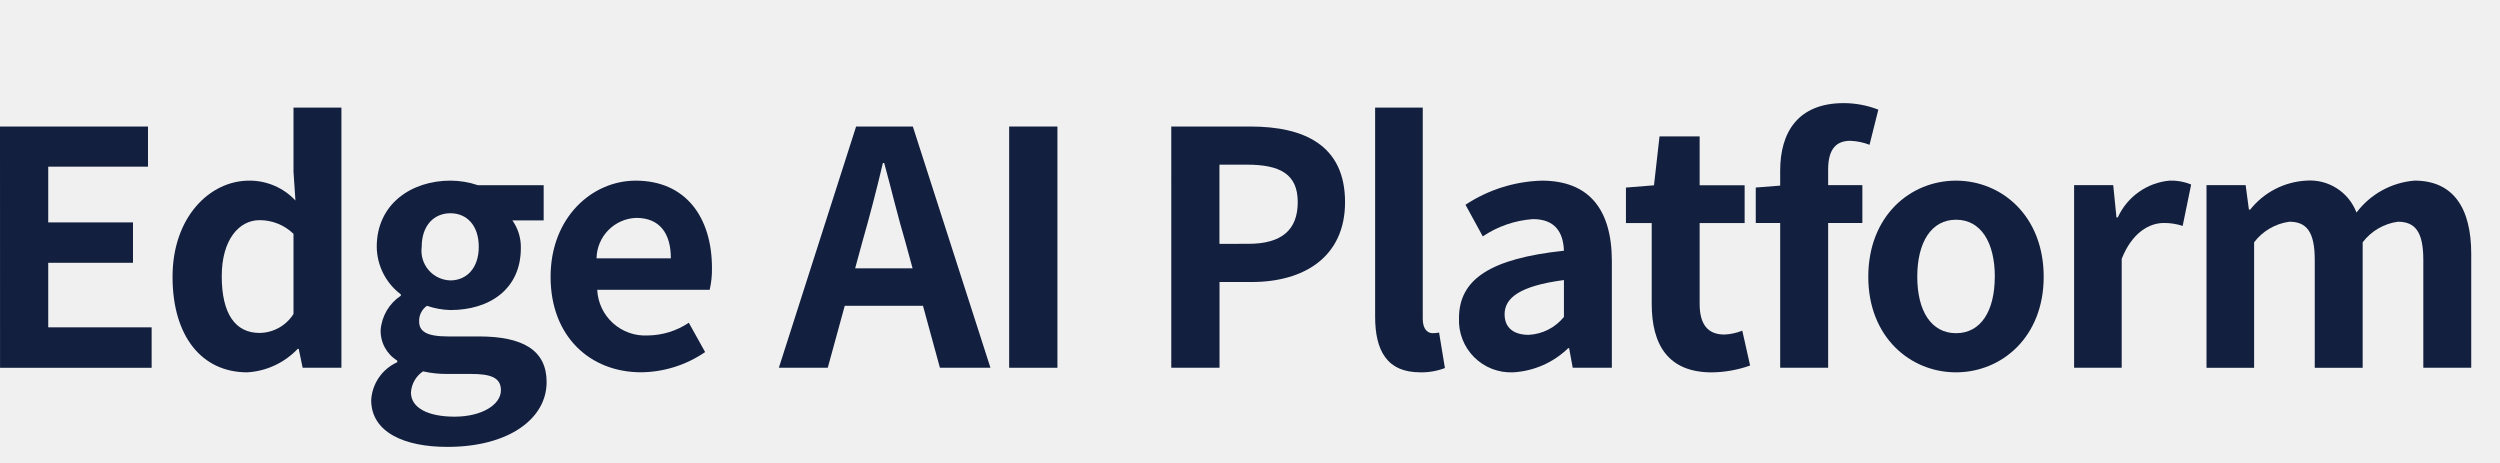
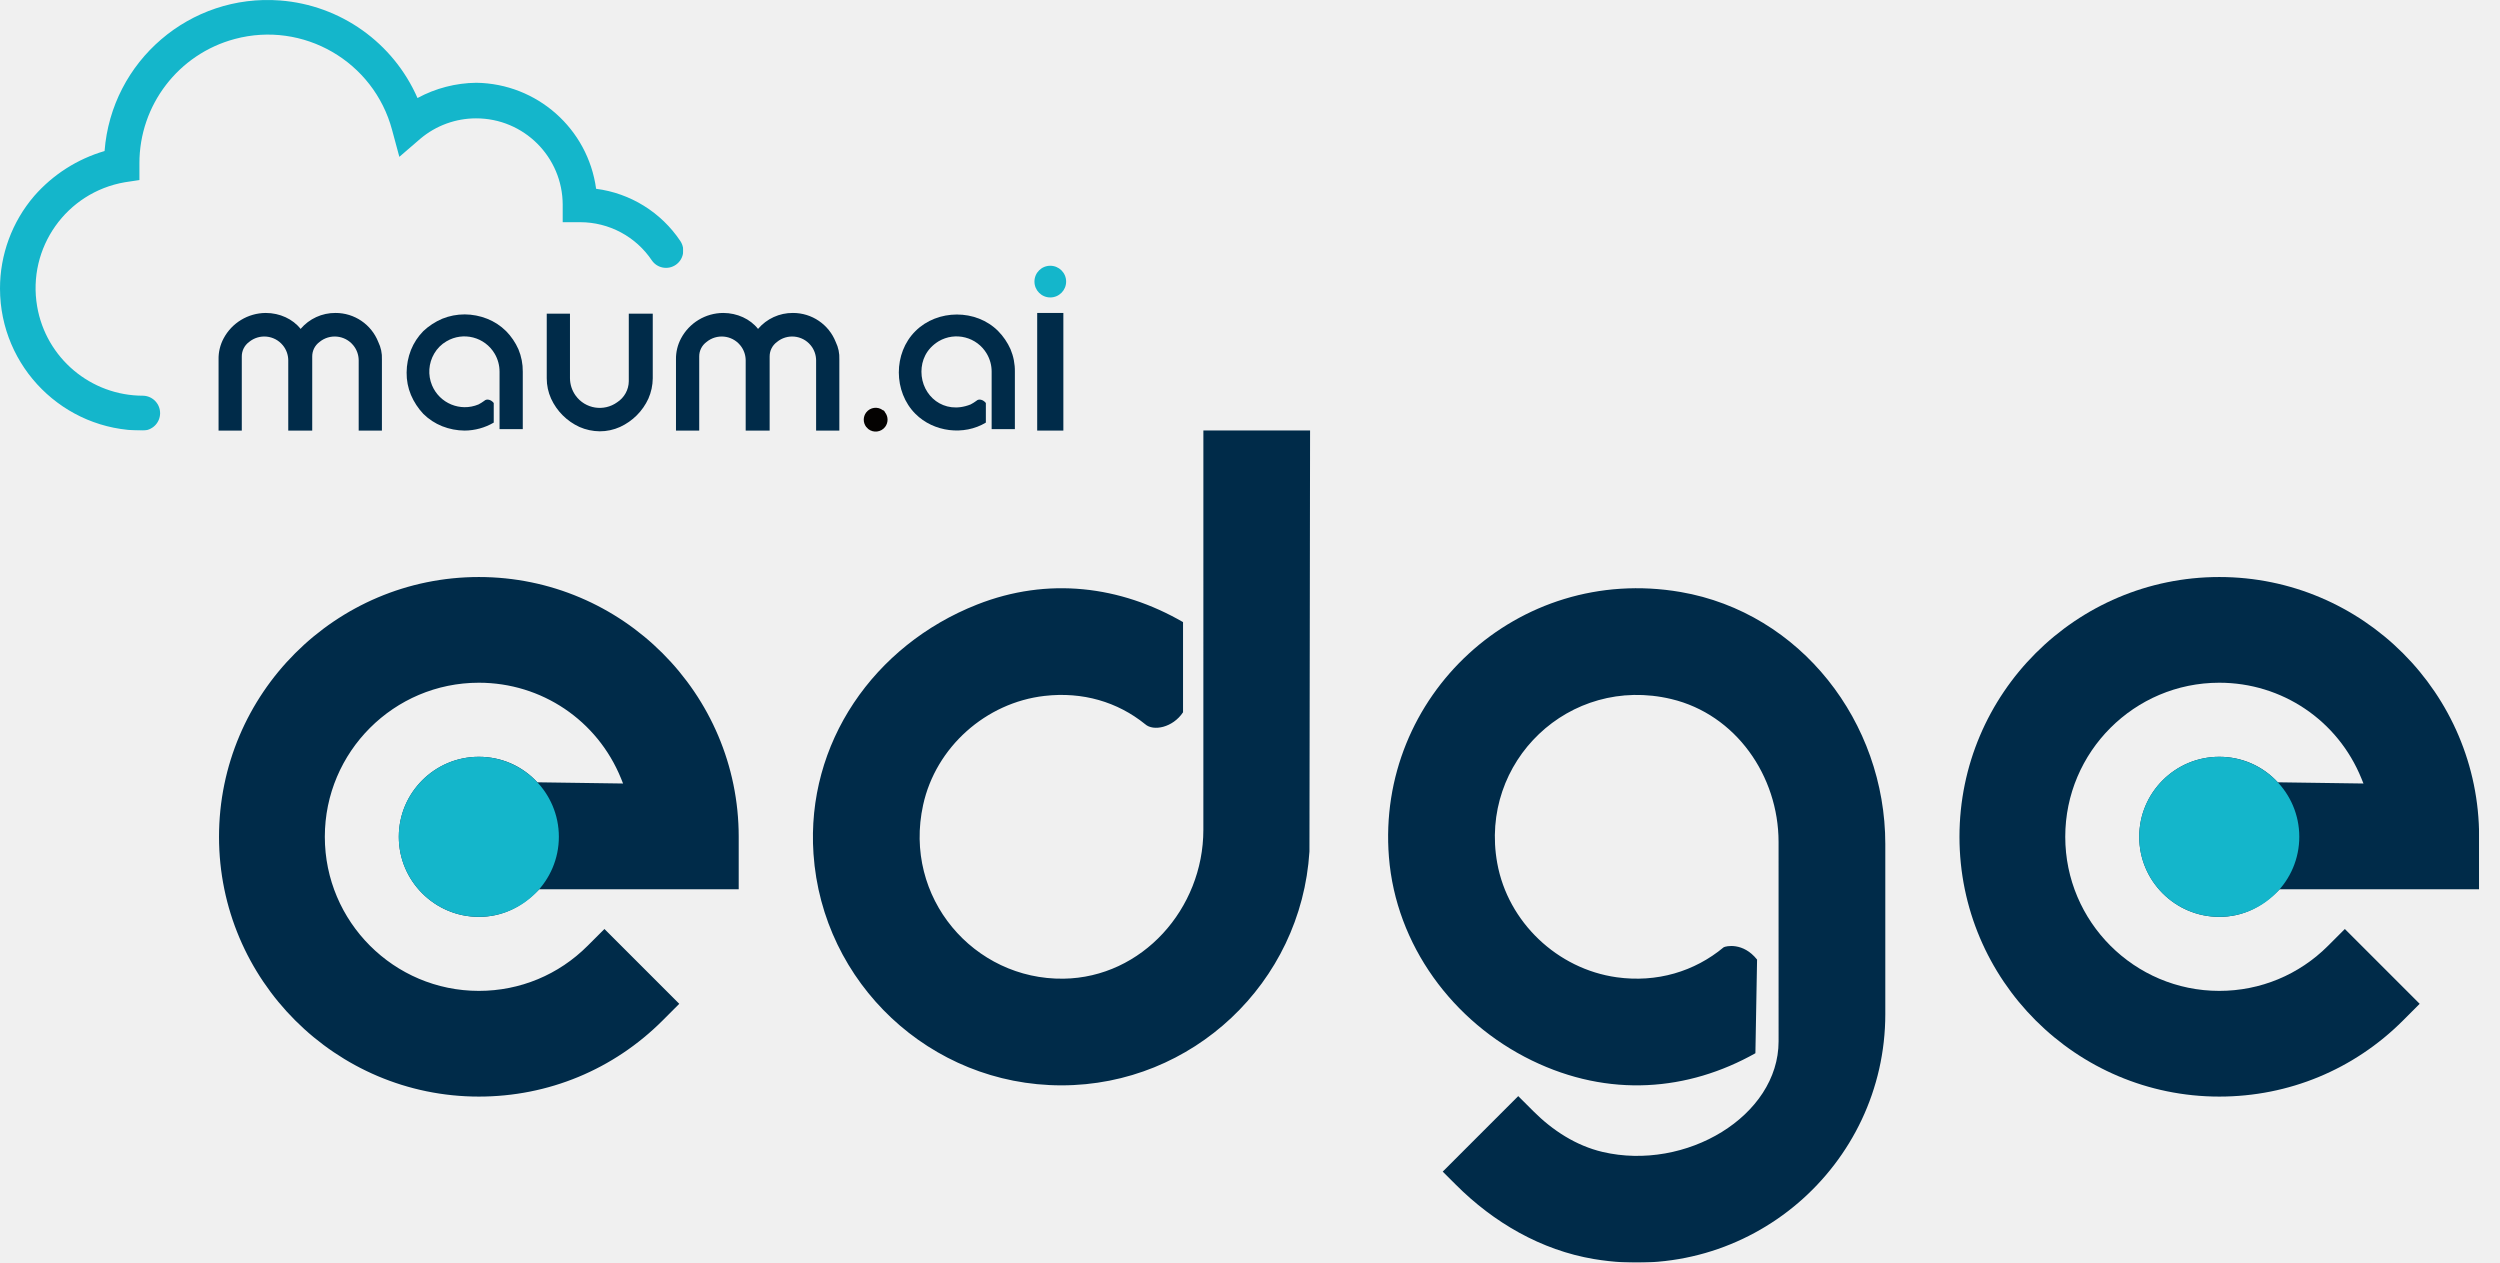
- <svg xmlns="http://www.w3.org/2000/svg" width="162" height="30" viewBox="0 0 162 30">
+ <svg xmlns="http://www.w3.org/2000/svg" xmlns:xlink="http://www.w3.org/1999/xlink" width="99" height="50" viewBox="0 0 99 50">
  <defs>
-     <style>
-             .cls-1{fill:none}.cls-2{isolation:isolate}.cls-3{fill:#121f3e}
-         </style>
+     <path id="7eesx55maa" d="M0 0L27.057 0 27.057 17.051 0 17.051z" />
+     <path id="pt4mzie3gc" d="M0 50L98.174 50 98.174 0 0 0z" />
  </defs>
-   <g id="logo_Edge_162x30px_" transform="translate(-20 -35)">
-     <g id="그룹_2105">
-       <path id="사각형_1718" d="M0 0H162V30H0z" class="cls-1" transform="translate(20 35)" />
-     </g>
-     <g id="logo_Edge_92x14px" transform="translate(0 15.916)">
-       <path id="사각형_1677" d="M0 0H162V24H0z" class="cls-1" transform="translate(20 24.084)" />
-       <g id="Edge_AI_Platform" class="cls-2" transform="translate(20 25.761)">
-         <g id="그룹_2068" class="cls-2">
-           <path id="패스_2261" d="M-205.678 9.417h9.59v2.6h-6.464v3.614h5.492v2.617h-5.492v4.183h6.7v2.621h-9.823z" class="cls-3" transform="translate(205.678 -7.895)" />
-           <path id="패스_2262" d="M-199.33 19.685c0-3.866 2.408-6.232 4.963-6.232a4.065 4.065 0 0 1 3 1.288l-.125-1.858V8.721h3.105v16.858h-2.513l-.254-1.226h-.065a4.9 4.9 0 0 1-3.273 1.522c-2.936 0-4.838-2.325-4.838-6.19zm7.838 2.408V16.9a3.15 3.15 0 0 0-2.2-.886c-1.33 0-2.45 1.266-2.45 3.634 0 2.45.888 3.674 2.45 3.674a2.635 2.635 0 0 0 2.2-1.229z" class="cls-3" transform="translate(210.511 -8.425)" />
-           <path id="패스_2263" d="M-192.022 25.624a2.872 2.872 0 0 1 1.689-2.45v-.106a2.246 2.246 0 0 1-1.076-1.987 2.94 2.94 0 0 1 1.309-2.218v-.085a3.909 3.909 0 0 1-1.562-3.084c0-2.788 2.26-4.287 4.775-4.287a5.567 5.567 0 0 1 1.774.294h4.268v2.283h-2.029a2.969 2.969 0 0 1 .55 1.795c0 2.661-2.027 4.014-4.562 4.014a5.041 5.041 0 0 1-1.522-.275 1.179 1.179 0 0 0-.507 1.015c0 .632.465.97 1.858.97h2.008c2.852 0 4.395.888 4.395 2.957 0 2.388-2.473 4.2-6.422 4.2-2.792.006-4.946-.944-4.946-3.036zm8.407-.634c0-.845-.7-1.057-1.964-1.057h-1.437a6.775 6.775 0 0 1-1.647-.167 1.772 1.772 0 0 0-.782 1.372c0 .993 1.1 1.564 2.83 1.564 1.776-.002 3-.782 3-1.712zm-1.436-9.295c0-1.395-.782-2.175-1.837-2.175s-1.86.78-1.86 2.175a1.921 1.921 0 0 0 1.86 2.177c1.034 0 1.837-.784 1.837-2.172z" class="cls-3" transform="translate(216.075 -6.379)" />
-           <path id="패스_2264" d="M-185.422 17.64c0-3.847 2.683-6.232 5.513-6.232 3.253 0 4.944 2.385 4.944 5.661a5.757 5.757 0 0 1-.148 1.414h-7.287a3.108 3.108 0 0 0 3.274 2.957 4.868 4.868 0 0 0 2.661-.824l1.057 1.9a7.456 7.456 0 0 1-4.141 1.31c-3.296.003-5.873-2.301-5.873-6.186zm7.794-1.2c0-1.606-.717-2.619-2.239-2.619a2.665 2.665 0 0 0-2.577 2.619z" class="cls-3" transform="translate(221.1 -6.379)" />
-           <path id="패스_2265" d="M-167.685 21.035h-5.071l-1.1 4.014h-3.169l5.006-15.632h3.676l5.029 15.632h-3.274zm-.675-2.431l-.467-1.71c-.486-1.626-.907-3.422-1.372-5.113h-.085c-.4 1.712-.867 3.487-1.332 5.113l-.465 1.71z" class="cls-3" transform="translate(227.495 -7.895)" />
-           <path id="패스_2266" d="M-168.551 9.417h3.128v15.632h-3.128z" class="cls-3" transform="translate(233.944 -7.895)" />
-           <path id="패스_2267" d="M-162.587 9.417h5.133c3.465 0 6.128 1.2 6.128 4.9 0 3.57-2.684 5.175-6.043 5.175h-2.091v5.557h-3.126zm5.006 7.6c2.156 0 3.19-.909 3.19-2.7 0-1.816-1.14-2.429-3.3-2.429h-1.774v5.133z" class="cls-3" transform="translate(238.485 -7.895)" />
-           <path id="패스_2268" d="M-155.087 22.262V8.721H-152V22.41c0 .7.338.928.634.928a1.825 1.825 0 0 0 .423-.041l.379 2.3a4.209 4.209 0 0 1-1.6.277c-2.162.001-2.923-1.415-2.923-3.612z" class="cls-3" transform="translate(244.195 -8.425)" />
-           <path id="패스_2269" d="M-152 20.32c0-2.533 2.048-3.864 6.8-4.372-.042-1.161-.55-2.048-2.006-2.048a6.657 6.657 0 0 0-3.253 1.12l-1.12-2.05a9.442 9.442 0 0 1 4.942-1.562c3 0 4.542 1.793 4.542 5.217v6.908h-2.535l-.233-1.268h-.063a5.565 5.565 0 0 1-3.57 1.564A3.362 3.362 0 0 1-152 20.32zm6.8-.083v-2.388c-2.873.38-3.845 1.162-3.845 2.219 0 .928.655 1.332 1.562 1.332a3.138 3.138 0 0 0 2.283-1.162z" class="cls-3" transform="translate(246.543 -6.379)" />
-           <path id="패스_2270" d="M-144.189 20.635V15.4h-1.67v-2.3l1.818-.148.358-3.169h2.6v3.169h2.915V15.4h-2.915v5.238c0 1.353.55 1.985 1.6 1.985a3.458 3.458 0 0 0 1.163-.252l.507 2.26a7.649 7.649 0 0 1-2.494.444c-2.806-.004-3.882-1.775-3.882-4.44z" class="cls-3" transform="translate(251.22 -7.622)" />
-           <path id="패스_2271" d="M-133.71 11.258a3.861 3.861 0 0 0-1.245-.258c-.93 0-1.437.551-1.437 1.86v1.013h2.217v2.452h-2.217v9.379h-3.108v-9.376h-1.583v-2.3l1.583-.125v-.972c0-2.471 1.141-4.373 4.12-4.373a6.205 6.205 0 0 1 2.24.423z" class="cls-3" transform="translate(254.856 -8.553)" />
-           <path id="패스_2272" d="M-136.943 17.64c0-3.951 2.725-6.232 5.682-6.232s5.684 2.281 5.684 6.232c0 3.908-2.726 6.189-5.684 6.189s-5.682-2.281-5.682-6.189zm8.2 0c0-2.239-.907-3.7-2.513-3.7s-2.513 1.46-2.513 3.7c0 2.218.909 3.653 2.513 3.653s2.509-1.436 2.509-3.653z" class="cls-3" transform="translate(258.008 -6.379)" />
-           <path id="패스_2273" d="M-129.371 11.7h2.535l.21 2.091h.086a4.1 4.1 0 0 1 3.359-2.385 3.358 3.358 0 0 1 1.395.252l-.55 2.684a3.73 3.73 0 0 0-1.226-.19c-.93 0-2.048.611-2.725 2.323v7.056h-3.084z" class="cls-3" transform="translate(263.773 -6.379)" />
-           <path id="패스_2274" d="M-124.5 11.7h2.536l.211 1.585h.083a4.981 4.981 0 0 1 3.634-1.879 3.223 3.223 0 0 1 3.255 2.07 5.24 5.24 0 0 1 3.759-2.07c2.515 0 3.676 1.774 3.676 4.752v7.373h-3.105v-6.99c0-1.816-.528-2.471-1.647-2.471a3.454 3.454 0 0 0-2.283 1.332v8.132h-3.105v-6.993c0-1.816-.527-2.471-1.647-2.471a3.454 3.454 0 0 0-2.283 1.332v8.132h-3.084z" class="cls-3" transform="translate(267.482 -6.379)" />
+   <g fill="none" fill-rule="evenodd">
+     <g>
+       <g transform="translate(-240 -10) translate(240 10)">
+         <g>
+           <mask id="r0555gt55b" fill="#fff">
+             <use xlink:href="#7eesx55maa" />
+           </mask>
+           <path fill="#14B6CB" d="M5.636 17.05C2.527 17.056.004 14.539 0 11.43c-.002-1.345.478-2.645 1.352-3.666.74-.848 1.708-1.467 2.789-1.783.274-3.567 3.387-6.236 6.954-5.962 2.387.184 4.479 1.67 5.438 3.863.716-.388 1.515-.595 2.329-.604 2.402.033 4.42 1.817 4.744 4.198 1.359.176 2.575.931 3.336 2.07.209.313.125.737-.188.946-.306.205-.72.13-.934-.17-.634-.952-1.702-1.524-2.847-1.523h-.69v-.69c-.003-1.894-1.54-3.426-3.434-3.422-.806.001-1.585.286-2.201.805l-.834.719-.287-1.064C14.8 2.431 12.012.818 9.297 1.544c-2.23.596-3.78 2.618-3.776 4.926v.66l-.575.087c-2.318.399-3.873 2.6-3.475 4.917.35 2.043 2.121 3.535 4.193 3.536.381.008.684.324.676.705-.008.381-.323.684-.704.676" mask="url(#r0555gt55b)" />
        </g>
+         <path fill="#002B49" d="M20.04 13.112c-.213-.212-.467-.378-.747-.489-.284-.113-.586-.171-.891-.173-.306 0-.608.058-.891.173-.276.118-.53.284-.748.489-.211.214-.377.468-.489.747-.112.284-.17.586-.172.892-.004.305.054.609.172.89.118.277.284.53.489.748.214.212.468.378.748.49.283.112.586.17.89.172.405-.003.802-.112 1.151-.316v-.777c-.115-.144-.287-.172-.374-.086-.072.054-.15.102-.23.144-.717.299-1.54-.04-1.84-.758-.17-.408-.138-.873.086-1.255.117-.203.286-.372.49-.489.662-.39 1.515-.17 1.906.494.127.216.193.463.192.714v2.271h.92v-2.271c.004-.306-.055-.61-.173-.892-.118-.266-.284-.51-.488-.718M25.82 12.422h-.92v2.674c-.003.337-.176.65-.46.834-.528.38-1.265.262-1.646-.266-.143-.2-.221-.438-.223-.683v-2.56h-.92v2.56c-.001.277.058.552.172.805.228.496.626.893 1.122 1.121.254.112.528.17.805.173.278 0 .552-.058.805-.173.496-.228.894-.625 1.121-1.121.112-.254.171-.528.173-.805v-2.56h-.029z" />
+         <path fill="#040201" d="M34.964 16.246c-.207-.16-.503-.12-.662.086-.13.17-.13.405 0 .575l.086.086c.207.16.503.12.662-.086.13-.17.13-.405 0-.575-.029-.058-.058-.086-.086-.086" />
+         <path fill="#002B49" d="M39.528 13.112c-.87-.88-2.405-.872-3.277 0-.88.87-.873 2.405 0 3.277.717.72 1.918.872 2.789.346v-.777c-.116-.144-.288-.172-.374-.086-.073.054-.15.102-.23.144-1.064.425-1.947-.35-1.947-1.294 0-.447.186-.903.681-1.208.663-.39 1.517-.17 1.907.494.127.216.194.463.192.714v2.271h.92v-2.271c.005-.306-.054-.61-.172-.892-.119-.266-.284-.51-.489-.718" />
+         <mask id="iv8cn3bgsd" fill="#fff">
+           <use xlink:href="#pt4mzie3gc" />
+         </mask>
+         <path fill="#002B49" d="M41.073 17.051L42.109 17.051 42.109 12.393 41.073 12.393z" mask="url(#iv8cn3bgsd)" />
+         <path fill="#14B6CB" d="M41.591 10.524c.347 0 .628.28.628.627 0 .346-.281.628-.628.628-.346 0-.627-.282-.627-.628 0-.347.28-.627.627-.627" mask="url(#iv8cn3bgsd)" />
+         <path fill="#002B49" d="M9.575 17.05v-2.932c-.002-.227.105-.44.287-.575.405-.334 1.003-.276 1.336.128.138.166.214.375.217.59v2.79h.949v-2.933c-.002-.227.105-.44.287-.575.405-.334 1.003-.276 1.336.128.138.166.214.375.217.59v2.79h.92v-2.818c.011-.238-.039-.476-.144-.69-.274-.697-.947-1.153-1.696-1.15-.53-.004-1.037.228-1.38.632-.306-.39-.823-.632-1.38-.632-.699.004-1.34.39-1.668 1.006-.137.256-.207.543-.201.834v2.818h.92zM33.095 13.543c-.274-.697-.948-1.153-1.697-1.15-.53-.004-1.036.227-1.38.632-.305-.39-.823-.632-1.38-.632-.699.003-1.34.39-1.668 1.006-.137.256-.206.543-.201.834v2.818h.92v-2.933c-.002-.227.105-.44.288-.575.404-.334 1.002-.276 1.335.128.138.166.214.375.217.59v2.79h.949v-2.933c-.002-.227.105-.44.288-.575.404-.334 1.002-.276 1.335.128.138.166.214.375.217.59v2.79h.92v-2.818c.011-.238-.038-.476-.143-.69M46.848 24.635c-2.477-1.432-5.351-1.802-8.158-.694-4.083 1.611-6.774 5.49-6.476 9.869.347 5.115 4.62 9.17 9.82 9.17 5.182 0 9.493-4.052 9.82-9.26l.025-16.674h-4.225l-.001 15.82c-.002 3.116-2.421 5.845-5.536 5.89-3.55.05-6.367-3.209-5.561-6.882.5-2.285 2.482-4.05 4.807-4.316 1.506-.173 2.89.235 3.985 1.12.326.292 1.097.135 1.5-.471v-3.572zM68.257 37.513c-1.153.96-2.65 1.409-4.236 1.187-2.35-.328-4.308-2.184-4.73-4.519-.728-4.016 2.848-7.461 6.892-6.499 2.55.607 4.248 3.039 4.248 5.66l.001 7.894c0 2.964-3.676 5.156-6.973 4.38-1.048-.247-1.98-.853-2.74-1.614l-.597-.596-2.99 2.99.523.522c1.493 1.495 3.38 2.59 5.463 2.94 6.172 1.036 11.54-3.717 11.54-9.701v-6.734c0-4.826-3.352-9.161-8.108-9.98-6.46-1.11-12.052 4.126-11.549 10.49.275 3.481 2.523 6.536 5.663 8.063 3.049 1.482 6.18 1.213 8.85-.288L69.58 38c-.552-.697-1.24-.537-1.323-.487M18.963 43.425c-5.673 0-10.29-4.615-10.29-10.288 0-5.672 4.617-10.287 10.29-10.287 5.673 0 10.29 4.615 10.29 10.287v2.077h-7.896c-.712.722-1.484 1.093-2.394 1.093-1.747 0-3.17-1.422-3.17-3.17 0-1.747 1.423-3.168 3.17-3.168.89 0 1.71.359 2.315 1.01l3.395.048-.08-.201c-.937-2.303-3.146-3.79-5.63-3.79-3.364 0-6.1 2.737-6.1 6.101 0 3.365 2.736 6.102 6.1 6.102 1.628 0 3.16-.635 4.31-1.789l.663-.662 2.963 2.963-.66.661c-1.943 1.943-4.527 3.013-7.276 3.013" mask="url(#iv8cn3bgsd)" />
+         <path fill="#14B6CB" d="M18.96 29.969c-1.747 0-3.169 1.42-3.169 3.168 0 1.748 1.422 3.17 3.17 3.17 1.747 0 3.17-1.422 3.17-3.17 0-1.747-1.423-3.168-3.17-3.168" mask="url(#iv8cn3bgsd)" />
+         <path fill="#002B49" d="M87.884 43.425c-5.673 0-10.289-4.615-10.289-10.288 0-5.672 4.616-10.287 10.29-10.287 5.672 0 10.288 4.615 10.288 10.287v2.077h-7.897c-.71.722-1.484 1.093-2.392 1.093-1.747 0-3.17-1.422-3.17-3.17 0-1.747 1.423-3.168 3.17-3.168.89 0 1.71.359 2.315 1.01l3.394.048-.081-.201c-.936-2.303-3.145-3.79-5.628-3.79-3.364 0-6.1 2.737-6.1 6.101 0 3.365 2.736 6.102 6.1 6.102 1.627 0 3.158-.635 4.31-1.789l.662-.662 2.963 2.963-.66.661c-1.942 1.943-4.526 3.013-7.275 3.013" mask="url(#iv8cn3bgsd)" />
+         <path fill="#14B6CB" d="M87.882 29.969c-1.748 0-3.17 1.42-3.17 3.168 0 1.748 1.422 3.17 3.17 3.17s3.17-1.422 3.17-3.17c0-1.747-1.422-3.168-3.17-3.168" mask="url(#iv8cn3bgsd)" />
      </g>
    </g>
  </g>
</svg>
